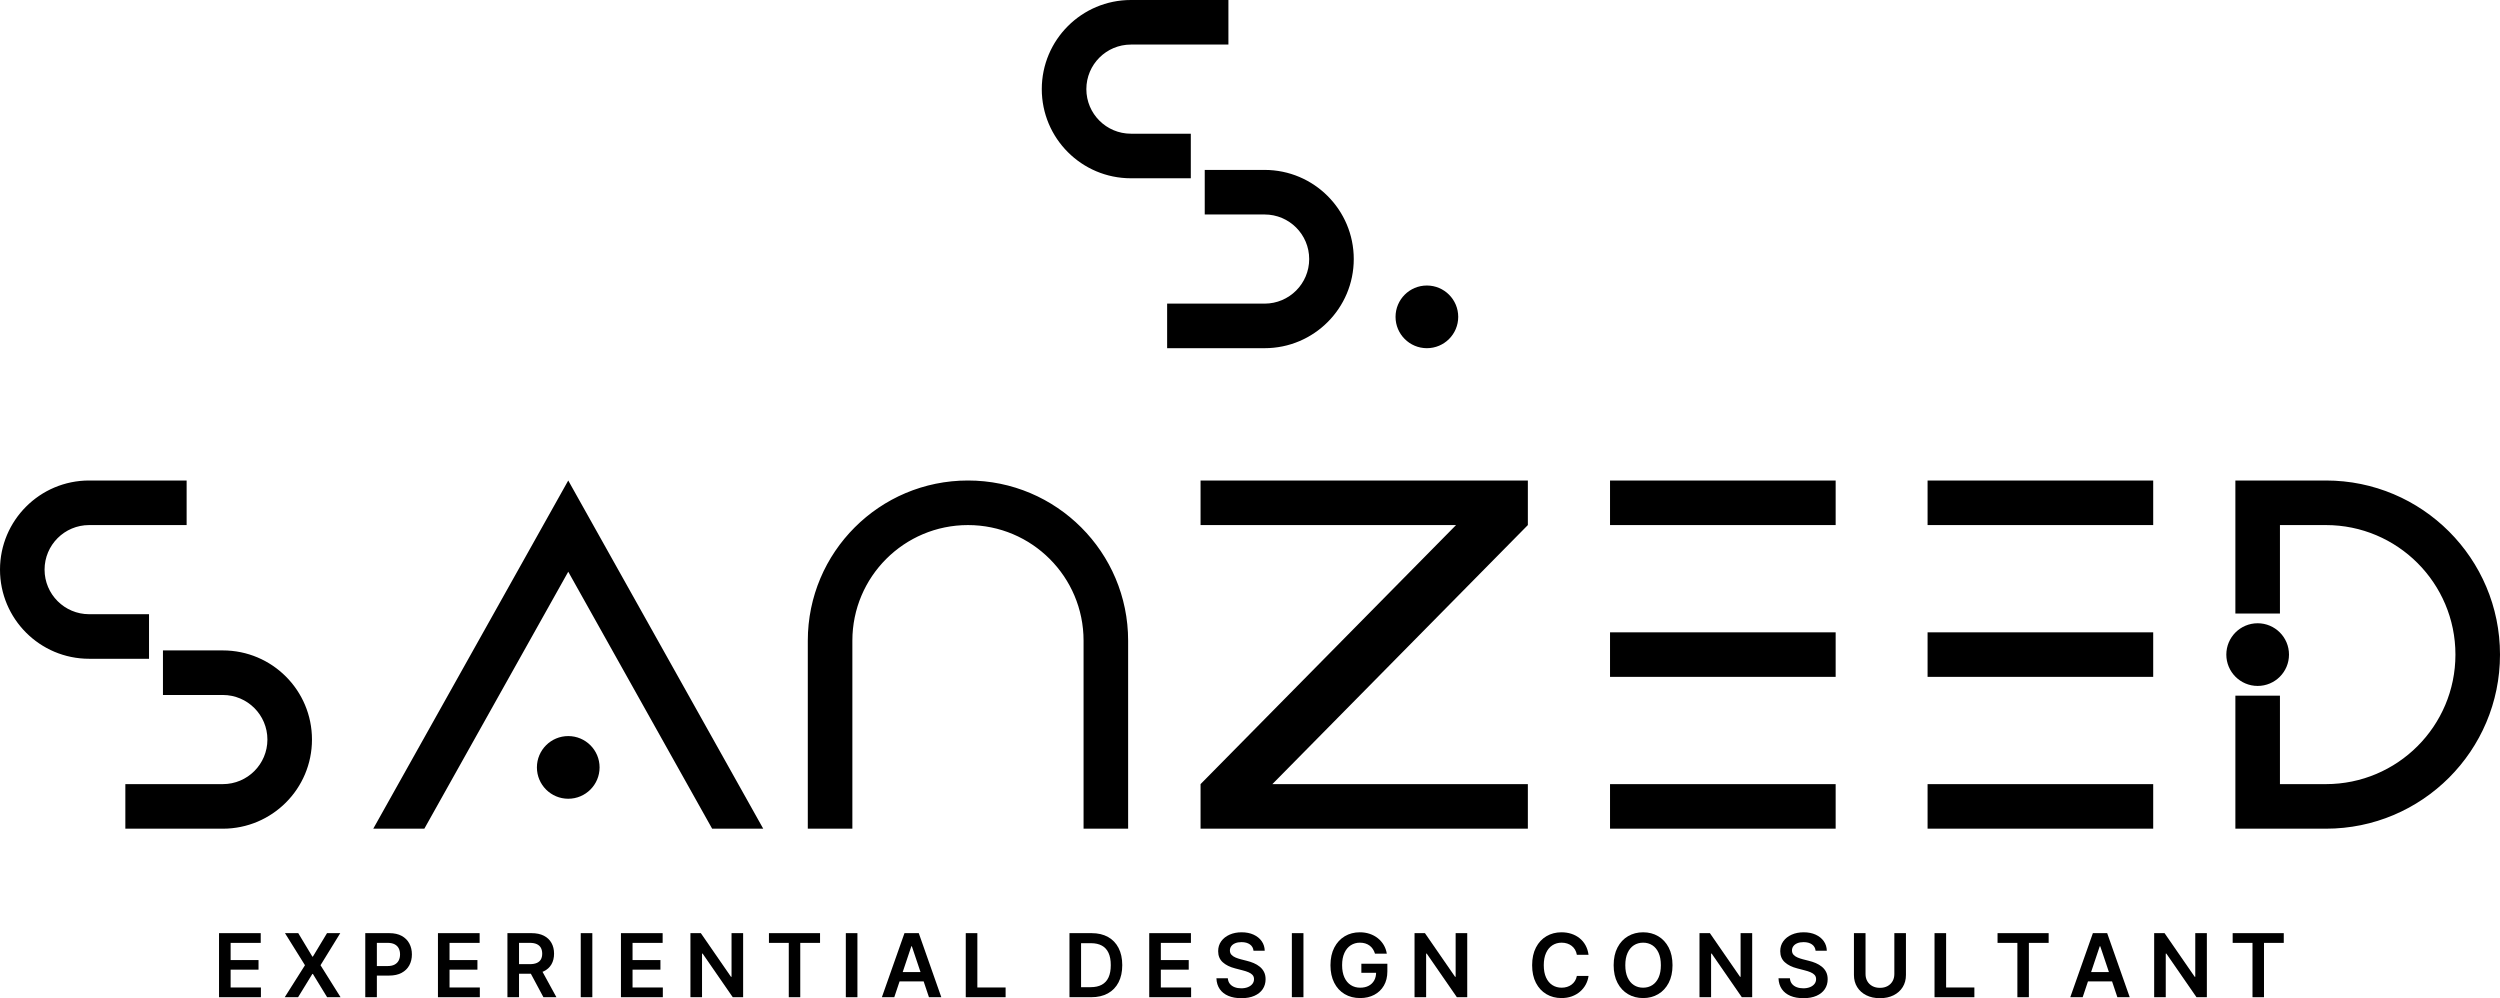
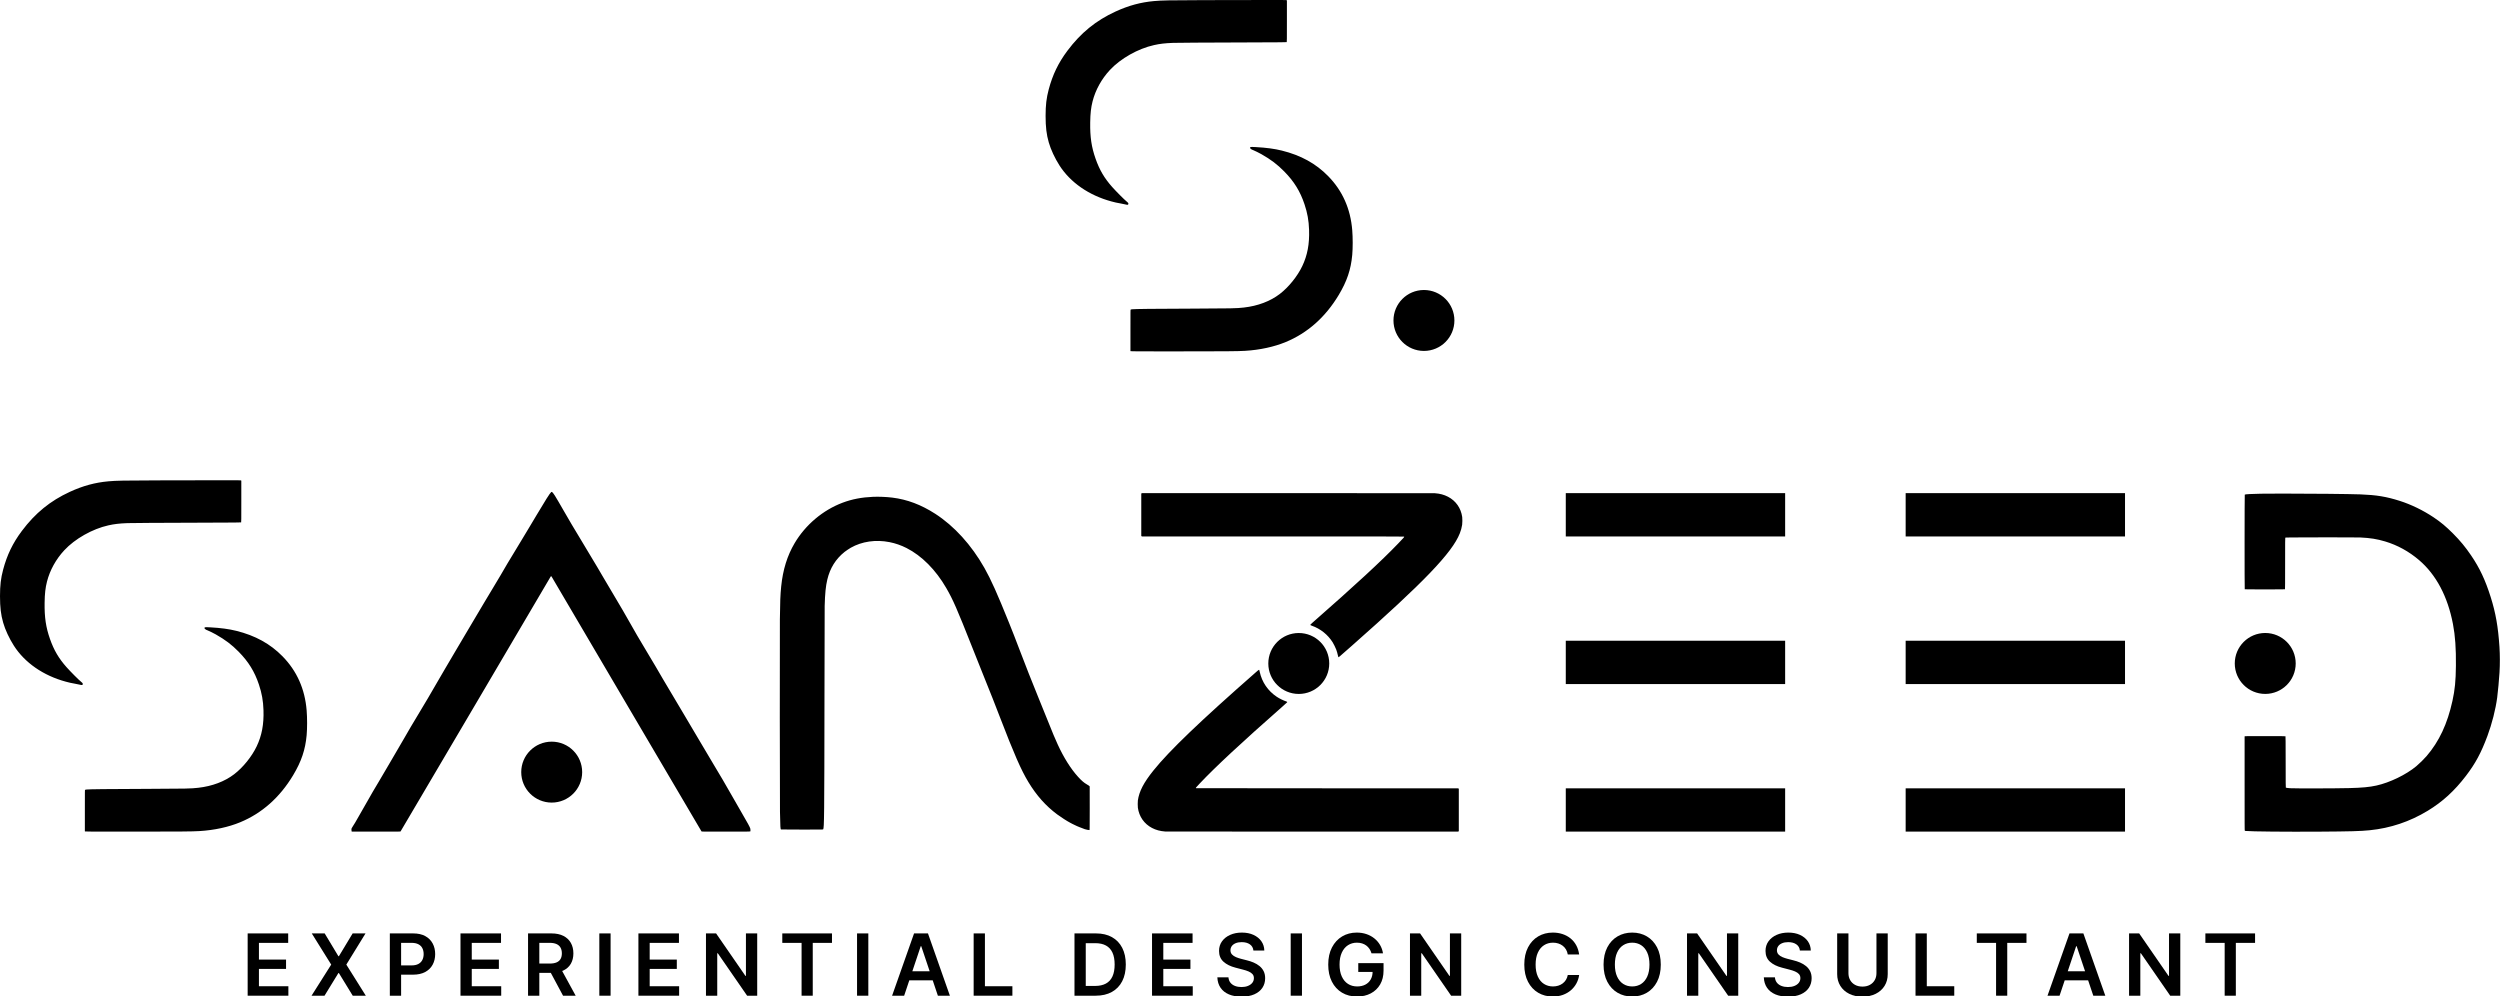
- <svg xmlns="http://www.w3.org/2000/svg" viewBox="0 0 3590 1432" width="3590" height="1432" role="img" aria-label="Sanzeed — vertical-stacked (black)" version="1.1">
+ <svg xmlns="http://www.w3.org/2000/svg" viewBox="0 0 3692.52 1470.66" width="3692.52" height="1470.66" role="img" aria-label="Sanzeed — vertical-stacked (black)" version="1.1">
  <g transform="translate(0 0)">
    <g id="symbol">
      <g id="symbol-ink" fill="#000000">
-         <path id="symbol-S-0" d="M 1624 0 A 128 128 0 0 0 1624 256 L 1710 256 L 1710 192 L 1624 192 A 64 64 0 0 1 1624 64 L 1764 64 L 1764 0 L 1624 0 z M 1730 244 L 1730 308 L 1816 308 A 64 64 0 0 1 1816 436 L 1676 436 L 1676 500 L 1816 500 A 128 128 0 0 0 1816 244 L 1730 244 z " />
+         <path id="symbol-S" d="M1777.6 0.18C1726.52 0.33 1716.4 0.52 1704.52 1.58C1684.69 3.37 1666.97 8.18 1647.59 17.08C1618.65 30.38 1596.37 48.53 1576.6 74.92C1563.24 92.75 1554.74 110.33 1548.95 132.13C1545.59 144.78 1544.35 155.23 1544.35 171.25C1544.35 187.58 1545.69 198.75 1549.04 210.35C1552.07 220.93 1557.99 233.63 1564.89 244.42C1580.99 269.55 1608.3 288.48 1641.45 297.48C1647.05 299 1649.22 299.48 1654.19 300.33C1656.44 300.72 1659.42 301.32 1660.82 301.68C1662.22 302.05 1663.89 302.4 1664.52 302.45C1665.64 302.55 1665.67 302.53 1666.2 302.02C1666.67 301.55 1666.72 301.4 1666.64 300.8C1666.5 299.77 1665.77 298.88 1663.85 297.42C1661.04 295.28 1648.42 282.63 1642.7 276.18C1631.14 263.18 1624 251.05 1618.14 234.32C1612.12 217.18 1609.94 202.43 1610.24 181C1610.44 167.38 1611.4 158.88 1613.77 149.58C1618.04 132.87 1626.95 116.72 1639.3 103.42C1655.04 86.45 1680.82 71.88 1704.44 66.62C1713.22 64.65 1720.54 63.8 1732.6 63.33C1738.6 63.1 1777.92 62.87 1843.27 62.67C1893.44 62.5 1900.3 62.45 1900.52 62.23C1900.74 62.02 1900.77 58.35 1900.77 31.32L1900.77 0.63L1900.37 0.32C1899.99 0 1899.14 0 1859.12 0.03C1836.65 0.05 1799.97 0.12 1777.6 0.18ZM1847.27 217.18C1846.14 217.52 1846.04 218.5 1847.02 219.57C1847.75 220.37 1849.3 221.2 1851.35 221.92C1852.97 222.48 1860.1 226 1863.1 227.72C1877.27 235.78 1886.55 242.82 1896.85 253.27C1911.37 268.02 1920.35 282.57 1926.77 301.73C1931.07 314.53 1933.07 325.75 1933.52 339.6C1934.2 360.43 1931.09 377.02 1923.47 393.03C1916.32 408.08 1903.32 424.18 1890.27 434.18C1876.17 444.97 1857.82 451.9 1837.19 454.23C1826.2 455.48 1819.72 455.62 1762.02 455.83C1702.12 456.03 1677 456.32 1671.8 456.82C1670.79 456.92 1670.24 457.05 1670.02 457.25C1669.69 457.55 1669.69 457.93 1669.69 488.02L1669.69 518.48L1670.05 518.73C1670.39 518.97 1676.8 519 1734.85 519C1811.2 518.98 1827.55 518.87 1839.19 518.17C1860.77 516.87 1881.85 512.3 1899.05 505.18C1931.25 491.88 1957.64 468.47 1977.24 435.8C1989.47 415.42 1995.34 398.03 1997.27 376.5C1998.17 366.28 1998.17 351.3 1997.27 340C1994.7 308.28 1982.84 281.67 1961.6 260.02C1943.49 241.55 1921.35 229.37 1893.34 222.42C1882.54 219.73 1870.6 218.13 1854.85 217.25C1849.95 216.97 1848.02 216.95 1847.27 217.18Z" />
      </g>
      <g id="symbol-dots" fill="#000000">
-         <circle cx="2049" cy="455" r="45" />
+         <circle cx="2103.17" cy="473.33" r="45" />
      </g>
    </g>
    <g id="wordmark">
      <g id="wordmark-ink" fill="#000000">
-         <path id="wordmark-S-0" d="M 128 690 A 128 128 0 0 0 128 946 L 214 946 L 214 882 L 128 882 A 64 64 0 0 1 128 754 L 268 754 L 268 690 L 128 690 z M 816 690 L 536 1190 L 609.35 1190 L 816 820.99 L 1022.65 1190 L 1096 1190 L 816 690 z M 1390 690 A 230 230 0 0 0 1160 920 L 1160 1190 L 1224 1190 L 1224 920 A 166 166 0 0 1 1556 920 L 1556 1190 L 1620 1190 L 1620 920 A 230 230 0 0 0 1390 690 z M 1724 690 L 1724 754 L 2090.881 754 L 1724 1126 L 1724 1190 L 2194 1190 L 2194 1126 L 1827.119 1126 L 2194 754 L 2194 690 L 1724 690 z M 2312 690 L 2312 754 L 2636 754 L 2636 690 L 2312 690 z M 2768 690 L 2768 754 L 3092 754 L 3092 690 L 2768 690 z M 3210 690 L 3210 754 L 3210 881 L 3274 881 L 3274 754 L 3340 754 A 186 186 0 0 1 3340 1126 L 3274 1126 L 3274 999 L 3210 999 L 3210 1126 L 3210 1190 L 3274 1190 L 3340 1190 A 250 250 0 0 0 3340 690 L 3210 690 z M 2312 908 L 2312 972 L 2636 972 L 2636 908 L 2312 908 z M 2768 908 L 2768 972 L 3092 972 L 3092 908 L 2768 908 z M 234 934 L 234 998 L 320 998 A 64 64 0 0 1 320 1126 L 180 1126 L 180 1190 L 320 1190 A 128 128 0 0 0 320 934 L 234 934 z M 2312 1126 L 2312 1190 L 2636 1190 L 2636 1126 L 2312 1126 z M 2768 1126 L 2768 1190 L 3092 1190 L 3092 1126 L 2768 1126 z " />
+         <path id="wordmark-S" d="M 314.77 709.359 C 292.3 709.379 255.62 709.45 233.25 709.51 C 182.17 709.66 172.05 709.85 160.17 710.91 C 140.34 712.7 122.62 717.51 103.24 726.41 C 74.3 739.71 52.02 757.86 32.25 784.25 C 18.89 802.08 10.39 819.661 4.6 841.461 C 1.24 854.111 0 864.56 0 880.58 C 0 896.91 1.339 908.08 4.689 919.68 C 7.719 930.26 13.639 942.96 20.539 953.75 C 36.639 978.88 63.95 997.811 97.1 1006.811 C 102.7 1008.331 104.87 1008.81 109.84 1009.66 C 112.09 1010.05 115.071 1010.65 116.471 1011.01 C 117.871 1011.38 119.54 1011.729 120.17 1011.779 C 121.29 1011.879 121.32 1011.86 121.85 1011.35 C 122.32 1010.88 122.369 1010.731 122.289 1010.131 C 122.149 1009.101 121.42 1008.21 119.5 1006.75 C 116.69 1004.61 104.07 991.96 98.35 985.51 C 86.79 972.51 79.649 960.38 73.789 943.65 C 67.769 926.51 65.591 911.76 65.891 890.33 C 66.091 876.71 67.05 868.21 69.42 858.91 C 73.69 842.2 82.599 826.05 94.949 812.75 C 110.689 795.78 136.47 781.209 160.09 775.949 C 168.87 773.979 176.19 773.13 188.25 772.66 C 194.25 772.43 233.57 772.2 298.92 772 C 349.09 771.83 355.95 771.781 356.17 771.561 C 356.39 771.351 356.42 767.68 356.42 740.65 L 356.42 709.961 L 356.02 709.65 C 355.64 709.33 354.789 709.329 314.77 709.359 z M 814.58 726.525 C 814.453 726.535 814.345 726.63 814.09 726.83 C 812.29 728.25 804.95 739.81 792.27 761.25 C 789.02 766.75 784.601 774.13 782.471 777.66 C 780.341 781.2 775.001 790.05 770.641 797.33 C 766.271 804.61 760.549 814.06 757.949 818.33 C 750.789 830 748.641 833.63 739.551 849.33 C 735.451 856.43 732.7 861.01 727.25 869.91 C 722.02 878.43 719.47 882.68 715.09 890.16 C 706.65 904.58 694.8 924.56 687.85 936.1 C 681.3 946.98 678.399 951.86 672.189 962.58 C 667.319 970.95 665.17 974.609 657.25 987.949 C 654.89 991.909 649.319 1001.479 644.869 1009.199 C 633.239 1029.349 630.89 1033.351 619.92 1051.561 C 606.49 1073.9 605.191 1076.11 597.721 1089.16 C 591.401 1100.2 588.47 1105.25 582.27 1115.66 C 580.67 1118.36 577.541 1123.73 575.301 1127.58 C 567.691 1140.75 566.401 1142.93 559.391 1154.66 C 551.691 1167.53 549.299 1171.61 543.439 1182 C 537.389 1192.68 535.621 1195.76 530.391 1204.83 C 527.721 1209.46 525.091 1214.03 524.551 1215 C 524.001 1215.96 522.75 1217.98 521.75 1219.48 C 519.22 1223.261 519.05 1223.679 519.09 1225.699 C 519.1 1226.649 519.2 1227.509 519.34 1227.779 L 519.551 1228.25 L 555.4 1228.301 C 589.37 1228.331 591.289 1228.311 591.619 1228.051 C 591.799 1227.881 641.75 1143.15 702.6 1039.75 C 763.45 936.35 813.35 851.579 813.49 851.359 C 813.82 850.829 814.239 850.909 814.699 851.609 C 814.939 851.959 864.771 936.73 925.471 1040 C 986.151 1143.26 1035.97 1227.879 1036.15 1228.029 C 1036.49 1228.309 1038.451 1228.33 1072.221 1228.33 C 1104.471 1228.33 1107.969 1228.301 1108.199 1228.061 C 1108.549 1227.71 1108.571 1225.26 1108.221 1223.91 C 1107.641 1221.65 1104.8 1216.45 1093.84 1197.58 C 1091.24 1193.08 1085.191 1182.55 1080.391 1174.16 C 1068.651 1153.6 1066.421 1149.8 1053.051 1127.5 C 1039.691 1105.2 1038.22 1102.73 1031.84 1091.75 C 1023.67 1077.7 1022.721 1076.08 1010.141 1055.08 C 992.001 1024.81 985.82 1014.43 979.34 1003.25 C 968.72 984.93 968.591 984.7 955.051 962.08 C 941.451 939.35 939.191 935.46 932.051 922.75 C 924.471 909.25 915.52 893.86 906.25 878.41 C 899.39 866.95 897.799 864.28 890.689 852.1 C 886.869 845.58 883.071 839.08 882.221 837.66 C 868.991 815.41 864.119 807.28 856.189 794.25 C 846.769 778.73 841.87 770.45 832.85 754.75 C 819.24 731.03 816.999 727.5 815.189 726.73 C 814.854 726.59 814.708 726.515 814.58 726.525 z M 1686.49 728.33 L 1686.09 728.75 L 1685.67 729.15 L 1685.67 760.33 L 1685.67 791.51 L 1686.09 791.91 L 1686.49 792.33 L 1879.971 792.33 C 2041.72 792.33 2073.49 792.361 2073.75 792.551 C 2074.44 793.061 2074.32 793.21 2065.07 802.83 C 2040.2 828.75 2002.489 863.581 1937.949 920.23 C 1936.599 921.41 1935.45 922.531 1935.4 922.711 C 1935.24 923.231 1935.77 923.581 1937.59 924.211 C 1950.3 928.631 1961.221 937.349 1968.391 948.779 C 1969.851 951.129 1972.601 956.7 1973.551 959.26 C 1974.541 961.88 1975.52 965.35 1976.09 968.08 C 1976.32 969.26 1976.64 970.36 1976.75 970.48 C 1977.27 971 1975.9 972.13 1996.84 953.66 C 2102.84 860.13 2144.839 816.411 2156.119 787.811 C 2157.839 783.511 2158.919 779.51 2159.619 775 C 2159.989 772.6 2160.039 766.05 2159.699 763.66 C 2157.869 750.48 2150.3 739.71 2138.67 733.68 C 2132.85 730.68 2126.8 729.05 2119.34 728.5 C 2117.85 728.38 2044.069 728.33 1901.789 728.33 L 1686.49 728.33 z M 2312.67 728.33 L 2312.67 792.33 L 2636.67 792.33 L 2636.67 728.33 L 2312.67 728.33 z M 2814.67 728.33 L 2814.67 792.33 L 3138.67 792.33 L 3138.67 728.33 L 2814.67 728.33 z M 3371.936 729.035 C 3358.5 729.031 3346.966 729.086 3339.471 729.211 C 3325.401 729.451 3316.249 729.951 3315.539 730.551 C 3315.219 730.811 3315.17 870 3315.5 870.33 C 3315.65 870.48 3322.491 870.529 3345.221 870.529 C 3367.951 870.529 3374.789 870.48 3374.939 870.33 C 3375.09 870.18 3375.141 861.509 3375.141 832.359 C 3375.141 800.009 3375.169 794.55 3375.369 794.26 C 3375.599 793.96 3375.97 793.95 3384.17 793.83 C 3400.49 793.58 3480.901 793.6 3485.891 793.83 C 3500.951 794.55 3510.84 796.131 3522.82 799.711 C 3541.02 805.151 3557.971 814.46 3572.971 827.26 C 3598.201 848.8 3615.239 880.929 3623.039 921.699 C 3626.349 939.049 3627.67 957.679 3627.4 983.359 C 3627.17 1005.879 3625.899 1018.709 3622.289 1035.199 C 3614.839 1069.129 3602.65 1095.13 3584.09 1116.75 C 3580.24 1121.23 3573.541 1127.809 3568.891 1131.699 C 3553.921 1144.179 3529.751 1155.9 3509.971 1160.26 C 3499.601 1162.55 3488.951 1163.549 3469.551 1164.029 C 3448.751 1164.549 3390.441 1164.661 3382.721 1164.211 C 3379.441 1164.011 3376.549 1163.63 3376.199 1163.35 C 3375.999 1163.18 3375.97 1157.78 3375.939 1125.43 C 3375.89 1094.75 3375.85 1087.68 3375.67 1087.5 C 3375.49 1087.31 3369.849 1087.281 3345.769 1087.23 C 3319.34 1087.2 3316.039 1087.229 3315.689 1087.449 L 3315.301 1087.699 L 3315.301 1157.199 C 3315.301 1220.129 3315.32 1226.7 3315.57 1226.93 C 3315.7 1227.08 3315.919 1227.201 3316.019 1227.211 C 3316.14 1227.211 3316.821 1227.279 3317.551 1227.359 C 3324.501 1228.159 3377.451 1228.661 3423.301 1228.381 C 3472.171 1228.061 3486.221 1227.679 3500.051 1226.279 C 3530.641 1223.199 3559.301 1213.581 3585.721 1197.551 C 3607.691 1184.231 3625.19 1168.23 3642.24 1145.93 C 3656.24 1127.61 3664.669 1111.949 3673.939 1087.029 C 3680.689 1068.879 3686.049 1047.759 3688.369 1030.279 C 3689.469 1022.079 3691.201 1003.249 3691.801 993.199 C 3692.521 980.929 3692.501 967.199 3691.721 955.449 C 3689.751 925.779 3686.14 905.28 3678.82 882.01 C 3670.85 856.73 3662.64 839.229 3649.84 820.359 C 3641.44 807.999 3633.691 798.58 3623.221 788.1 C 3612.741 777.58 3605.201 771.299 3594.471 764.109 C 3579.051 753.779 3561.29 745.16 3544.34 739.76 C 3524.65 733.51 3510.071 731.099 3486.391 730.199 C 3469.651 729.569 3412.241 729.046 3371.936 729.035 z M 1289.49 733.801 C 1272.72 734.511 1258.25 737.31 1244.5 742.5 C 1215.42 753.46 1189.769 775.081 1173.699 802.211 C 1162.769 820.681 1156.34 841.38 1153.82 866.18 C 1152.57 878.63 1152.171 888.661 1151.891 914.801 C 1151.641 938.101 1151.769 1185.361 1152.039 1199.131 C 1152.489 1222.001 1152.64 1224.631 1153.59 1225.131 C 1153.77 1225.231 1165.289 1225.301 1184.699 1225.301 C 1214.489 1225.301 1215.521 1225.281 1215.801 1224.98 C 1217.351 1223.261 1217.54 1205.761 1217.75 1030.131 C 1217.84 958.081 1217.971 898.031 1218.051 894.881 C 1218.571 876.211 1219.6 865.951 1221.92 856.131 C 1225.95 839.131 1234.32 825.679 1247.42 815.199 C 1249.19 813.779 1254.441 810.261 1256.551 809.051 C 1273.101 799.661 1293.42 796.71 1313.82 800.73 C 1322.42 802.41 1330.9 805.361 1338.99 809.461 C 1361.47 820.881 1382.07 841.611 1397.6 868.461 C 1407.62 885.761 1413.42 899.031 1436.27 956.801 C 1439.649 965.361 1445.389 979.761 1449.02 988.801 C 1467.449 1034.751 1467.57 1035.011 1476.49 1058.211 C 1497.94 1114.001 1508.069 1137.131 1518.949 1155.131 C 1530.919 1174.931 1544.669 1190.36 1561.439 1202.85 C 1566.749 1206.83 1576.64 1213.161 1580.57 1215.131 C 1581.35 1215.511 1582.77 1216.281 1583.74 1216.811 C 1584.7 1217.351 1586.24 1218.101 1587.15 1218.461 C 1588.07 1218.851 1589.65 1219.601 1590.65 1220.131 C 1591.7 1220.681 1593.319 1221.351 1594.449 1221.711 C 1595.539 1222.051 1597.299 1222.709 1598.369 1223.199 C 1599.439 1223.699 1601.19 1224.359 1602.24 1224.699 C 1604.67 1225.479 1608.841 1226.26 1609.221 1226.01 C 1609.471 1225.86 1609.489 1223.179 1609.539 1193.859 C 1609.549 1176.279 1609.54 1161.71 1609.49 1161.51 C 1609.39 1161.08 1607.89 1160.031 1605.15 1158.461 C 1600.94 1156.061 1597.39 1152.981 1592.15 1147.211 C 1581.49 1135.451 1571.15 1118.98 1562.25 1099.58 C 1558.04 1090.43 1556.099 1085.761 1543.939 1055.551 C 1540.899 1048.031 1536.5 1037.151 1534.15 1031.381 C 1523.24 1004.551 1515.47 984.861 1506.15 960.381 C 1499.09 941.801 1495.939 933.751 1490.449 920.131 C 1473.039 876.851 1463.55 855.701 1454.02 838.881 C 1434.8 804.911 1409.37 776.93 1381.32 758.85 C 1360.55 745.46 1339.9 737.68 1317.99 734.98 C 1309.32 733.91 1297.82 733.431 1289.49 733.801 z M 305.154 926.354 C 303.966 926.342 303.295 926.395 302.92 926.51 C 301.79 926.85 301.69 927.83 302.67 928.9 C 303.4 929.7 304.95 930.53 307 931.25 C 308.62 931.81 315.75 935.331 318.75 937.051 C 332.92 945.111 342.2 952.15 352.5 962.6 C 367.02 977.35 376 991.901 382.42 1011.061 C 386.72 1023.861 388.72 1035.08 389.17 1048.93 C 389.85 1069.76 386.739 1086.349 379.119 1102.359 C 371.969 1117.409 358.97 1133.51 345.92 1143.51 C 331.82 1154.3 313.47 1161.23 292.84 1163.561 C 281.85 1164.811 275.37 1164.95 217.67 1165.16 C 157.77 1165.36 132.649 1165.65 127.449 1166.15 C 126.439 1166.25 125.89 1166.38 125.67 1166.58 C 125.34 1166.88 125.34 1167.26 125.34 1197.35 L 125.34 1227.811 L 125.699 1228.061 C 126.039 1228.301 132.45 1228.33 190.5 1228.33 C 266.85 1228.31 283.2 1228.2 294.84 1227.5 C 316.42 1226.2 337.499 1221.63 354.699 1214.51 C 386.899 1201.21 413.291 1177.801 432.891 1145.131 C 445.121 1124.751 450.99 1107.36 452.92 1085.83 C 453.82 1075.61 453.82 1060.63 452.92 1049.33 C 450.35 1017.61 438.49 991 417.25 969.35 C 399.14 950.88 377 938.7 348.99 931.75 C 338.19 929.06 326.25 927.46 310.5 926.58 C 308.05 926.44 306.343 926.365 305.154 926.354 z M 2312.67 946.33 L 2312.67 1010.33 L 2636.67 1010.33 L 2636.67 946.33 L 2312.67 946.33 z M 2814.67 946.33 L 2814.67 1010.33 L 3138.67 1010.33 L 3138.67 946.33 L 2814.67 946.33 z M 1859.578 989.318 C 1859.095 989.358 1858.073 990.169 1855.471 992.449 C 1772.921 1064.849 1727.09 1108.78 1703.65 1138 C 1689.24 1155.96 1682.541 1168.83 1680.641 1182.25 C 1680.351 1184.25 1680.351 1190.95 1680.641 1193 C 1682.451 1206.1 1690.001 1216.9 1701.551 1222.91 C 1707.301 1225.91 1713.55 1227.6 1720.92 1228.15 C 1722.52 1228.28 1790.301 1228.33 1938.551 1228.33 L 2153.85 1228.33 L 2154.25 1227.91 L 2154.67 1227.51 L 2154.67 1196.33 L 2154.67 1165.15 L 2154.25 1164.75 L 2153.85 1164.33 L 1960.42 1164.33 C 1827.4 1164.33 1766.89 1164.28 1766.65 1164.16 C 1765.87 1163.73 1765.85 1163.75 1771.99 1157.25 C 1795 1132.85 1833.49 1097.051 1893.6 1044.131 C 1897.74 1040.501 1901.17 1037.38 1901.24 1037.23 C 1901.4 1036.811 1900.919 1036.38 1899.939 1036.061 C 1895.639 1034.68 1889.749 1031.8 1885.789 1029.15 C 1872.689 1020.41 1863.89 1007.511 1860.59 992.211 C 1860.29 990.831 1859.99 989.61 1859.92 989.51 C 1859.84 989.377 1859.739 989.305 1859.578 989.318 z M 2312.67 1164.33 L 2312.67 1228.33 L 2636.67 1228.33 L 2636.67 1164.33 L 2312.67 1164.33 z M 2814.67 1164.33 L 2814.67 1228.33 L 3138.67 1228.33 L 3138.67 1164.33 L 2814.67 1164.33 z " />
      </g>
      <g id="wordmark-dots" fill="#000000">
-         <circle cx="816" cy="1102" r="45" />
-         <circle cx="3242" cy="940" r="45" />
+         <circle cx="814.87" cy="1140.43" r="45" />
+         <circle cx="3345.77" cy="979.93" r="45" />
+         <circle cx="1918.3" cy="979.97" r="45" />
      </g>
    </g>
    <g id="descriptor">
      <g id="descriptor-text" fill="#000000">
-         <path d="M314.53 1432V1340H374.4V1353.98H331.18V1378.65H371.24V1392.43H331.18V1418.02H374.67V1432Z" id="path48" />
-         <path d="M428.3 1340L448.55 1373.69H449.29L469.59 1340H488.61L460.26 1386.06L489.05 1432H469.74L449.29 1398.56H448.55L428.05 1432H408.88L437.93 1386.06L409.23 1340Z" id="path50" />
-         <path d="M524.53 1432V1340H559.06Q569.65 1340 576.85 1343.95Q584.06 1347.9 587.77 1354.81Q591.49 1361.71 591.49 1370.53Q591.49 1379.33 587.76 1386.21Q584.02 1393.09 576.73 1397.01Q569.44 1400.93 558.79 1400.93H535.97V1387.25H556.54Q562.77 1387.25 566.73 1385.1Q570.7 1382.95 572.58 1379.16Q574.47 1375.38 574.47 1370.53Q574.47 1365.59 572.58 1361.85Q570.7 1358.12 566.71 1356.02Q562.73 1353.93 556.47 1353.93H541.18V1432Z" id="path52" />
-         <path d="M628.89 1432V1340H688.75V1353.98H645.53V1378.65H685.59V1392.43H645.53V1418.02H689.03V1432Z" id="path54" />
-         <path d="M728.67 1432V1340H763.2Q773.78 1340 780.99 1343.7Q788.19 1347.4 791.91 1354.03Q795.63 1360.67 795.63 1369.46Q795.63 1378.27 791.89 1384.77Q788.15 1391.26 780.86 1394.77Q773.57 1398.29 762.92 1398.29H738.4V1384.53H760.68Q766.9 1384.53 770.87 1382.79Q774.83 1381.05 776.72 1377.7Q778.61 1374.34 778.61 1369.46Q778.61 1364.55 776.7 1361.08Q774.79 1357.61 770.83 1355.77Q766.86 1353.93 760.6 1353.93H745.32V1432ZM780.36 1432L758.03 1390.29H776.21L799.01 1432Z" id="path56" />
-         <path d="M850.59 1340V1432H833.95V1340Z" id="path58" />
-         <path d="M891.68 1432V1340H951.55V1353.98H908.33V1378.65H948.39V1392.43H908.33V1418.02H951.82V1432Z" id="path60" />
-         <path d="M1067.14 1340V1432H1052.24L1008.95 1369.34H1008.11V1432H991.46V1340H1006.41L1049.68 1402.68H1050.49V1340Z" id="path62" />
-         <path d="M1104.2 1353.98V1340H1177.58V1353.98H1149.17V1432H1132.68V1353.98Z" id="path64" />
-         <path d="M1231.26 1340V1432H1214.61V1340Z" id="path66" />
-         <path d="M1284.18 1432H1266.37L1298.82 1340H1319.35L1351.73 1432H1333.99L1309.42 1358.87H1308.68ZM1284.8 1395.92H1333.28V1409.3H1284.8Z" id="path68" />
-         <path d="M1386.83 1432V1340H1403.47V1418.02H1444.05V1432Z" id="path70" />
-         <path d="M1566.98 1432H1543.64V1417.58H1566.14Q1575.73 1417.58 1582.17 1414.08Q1588.61 1410.59 1591.85 1403.54Q1595.08 1396.48 1595.08 1385.91Q1595.08 1375.39 1591.87 1368.4Q1588.66 1361.4 1582.31 1357.91Q1575.96 1354.42 1566.58 1354.42H1543.19V1340H1567.57Q1581.29 1340 1591.14 1345.51Q1600.99 1351.02 1606.27 1361.31Q1611.56 1371.6 1611.56 1385.91Q1611.56 1400.28 1606.25 1410.61Q1600.94 1420.94 1590.97 1426.47Q1580.99 1432 1566.98 1432ZM1552.41 1340V1432H1535.76V1340Z" id="path72" />
-         <path d="M1650.3 1432V1340H1710.17V1353.98H1666.95V1378.65H1707.01V1392.43H1666.95V1418.02H1710.44V1432Z" id="path74" />
-         <path d="M1782.54 1433.41Q1771.82 1433.41 1763.91 1430.08Q1756.01 1426.75 1751.57 1420.36Q1747.13 1413.97 1746.77 1404.83H1763.15Q1763.54 1409.62 1766.13 1412.82Q1768.72 1416.02 1772.94 1417.61Q1777.16 1419.21 1782.39 1419.21Q1787.81 1419.21 1791.95 1417.55Q1796.09 1415.9 1798.43 1412.93Q1800.76 1409.97 1800.76 1406.02Q1800.76 1402.44 1798.67 1400.1Q1796.59 1397.77 1792.88 1396.18Q1789.17 1394.58 1784.19 1393.35L1773.74 1390.63Q1762.39 1387.74 1755.83 1381.77Q1749.27 1375.8 1749.27 1365.88Q1749.27 1357.75 1753.67 1351.65Q1758.07 1345.56 1765.7 1342.16Q1773.32 1338.77 1782.95 1338.77Q1792.76 1338.77 1800.16 1342.17Q1807.55 1345.57 1811.77 1351.55Q1815.98 1357.54 1816.15 1365.29H1800.05Q1799.44 1359.41 1794.82 1356.15Q1790.19 1352.89 1782.73 1352.89Q1777.57 1352.89 1773.84 1354.44Q1770.11 1355.98 1768.12 1358.7Q1766.14 1361.41 1766.14 1364.9Q1766.14 1368.69 1768.46 1371.14Q1770.78 1373.59 1774.38 1375.07Q1777.98 1376.55 1781.74 1377.52L1790.31 1379.71Q1795.5 1380.95 1800.34 1383.01Q1805.17 1385.07 1809.03 1388.2Q1812.89 1391.32 1815.14 1395.75Q1817.38 1400.18 1817.38 1406.17Q1817.38 1414.24 1813.26 1420.39Q1809.13 1426.53 1801.35 1429.97Q1793.58 1433.41 1782.54 1433.41Z" id="path76" />
-         <path d="M1871.76 1340V1432H1855.11V1340Z" id="path78" />
-         <path d="M1953.18 1433.23Q1940.48 1433.23 1930.88 1427.5Q1921.28 1421.78 1915.92 1411.2Q1910.55 1400.62 1910.55 1386.11Q1910.55 1371.29 1916.08 1360.68Q1921.6 1350.08 1931.12 1344.42Q1940.64 1338.77 1952.68 1338.77Q1960.32 1338.77 1966.9 1340.99Q1973.48 1343.21 1978.62 1347.32Q1983.75 1351.44 1987.06 1357.04Q1990.36 1362.65 1991.44 1369.42H1974.47Q1973.36 1365.74 1971.42 1362.83Q1969.49 1359.92 1966.74 1357.88Q1963.98 1355.83 1960.53 1354.76Q1957.07 1353.68 1952.88 1353.68Q1945.5 1353.68 1939.7 1357.42Q1933.9 1361.15 1930.59 1368.37Q1927.27 1375.59 1927.27 1385.96Q1927.27 1396.35 1930.57 1403.57Q1933.86 1410.8 1939.72 1414.56Q1945.57 1418.32 1953.28 1418.32Q1960.29 1418.32 1965.4 1415.61Q1970.52 1412.91 1973.31 1407.96Q1976.1 1403.02 1976.1 1396.29L1979.9 1396.93H1954.91V1383.89H1992.25V1394.9Q1992.25 1406.76 1987.24 1415.35Q1982.22 1423.94 1973.39 1428.59Q1964.55 1433.23 1953.18 1433.23Z" id="path80" />
-         <path d="M2106.95 1340V1432H2092.06L2048.76 1369.34H2047.92V1432H2031.28V1340H2046.22L2089.49 1402.68H2090.3V1340Z" id="path82" />
-         <path d="M2242.25 1433.23Q2230.17 1433.23 2220.64 1427.62Q2211.11 1422 2205.62 1411.43Q2200.14 1400.87 2200.14 1386.06Q2200.14 1371.17 2205.66 1360.57Q2211.18 1349.98 2220.73 1344.37Q2230.27 1338.77 2242.25 1338.77Q2249.88 1338.77 2256.51 1340.94Q2263.13 1343.11 2268.31 1347.27Q2273.48 1351.42 2276.8 1357.43Q2280.11 1363.44 2281.15 1371.09H2264.36Q2263.66 1366.95 2261.74 1363.72Q2259.82 1360.5 2256.93 1358.26Q2254.03 1356.02 2250.39 1354.85Q2246.75 1353.68 2242.55 1353.68Q2235.05 1353.68 2229.24 1357.44Q2223.42 1361.2 2220.14 1368.43Q2216.86 1375.66 2216.86 1386.06Q2216.86 1396.57 2220.17 1403.77Q2223.47 1410.97 2229.26 1414.64Q2235.05 1418.32 2242.5 1418.32Q2246.62 1418.32 2250.23 1417.21Q2253.83 1416.11 2256.74 1413.94Q2259.65 1411.77 2261.62 1408.65Q2263.59 1405.52 2264.36 1401.45H2281.15Q2280.24 1408.06 2277.13 1413.82Q2274.03 1419.59 2268.97 1423.94Q2263.92 1428.3 2257.19 1430.77Q2250.45 1433.23 2242.25 1433.23Z" id="path84" />
-         <path d="M2359.51 1433.23Q2347.45 1433.23 2337.87 1427.62Q2328.29 1422 2322.75 1411.43Q2317.21 1400.87 2317.21 1386.06Q2317.21 1371.17 2322.75 1360.57Q2328.29 1349.98 2337.87 1344.37Q2347.45 1338.77 2359.51 1338.77Q2371.6 1338.77 2381.13 1344.37Q2390.66 1349.98 2396.2 1360.57Q2401.73 1371.17 2401.73 1386.06Q2401.73 1400.89 2396.2 1411.46Q2390.66 1422.02 2381.13 1427.63Q2371.6 1433.23 2359.51 1433.23ZM2359.51 1418.32Q2367 1418.32 2372.75 1414.61Q2378.5 1410.9 2381.75 1403.7Q2385.01 1396.5 2385.01 1386.06Q2385.01 1375.57 2381.75 1368.33Q2378.5 1361.1 2372.75 1357.39Q2367 1353.68 2359.51 1353.68Q2352.04 1353.68 2346.27 1357.39Q2340.5 1361.1 2337.22 1368.33Q2333.93 1375.57 2333.93 1386.06Q2333.93 1396.5 2337.22 1403.7Q2340.5 1410.9 2346.27 1414.61Q2352.04 1418.32 2359.51 1418.32Z" id="path86" />
-         <path d="M2516.14 1340V1432H2501.25L2457.96 1369.34H2457.12V1432H2440.47V1340H2455.41L2498.68 1402.68H2499.5V1340Z" id="path88" />
-         <path d="M2589.69 1433.41Q2578.97 1433.41 2571.06 1430.08Q2563.16 1426.75 2558.72 1420.36Q2554.28 1413.97 2553.92 1404.83H2570.3Q2570.69 1409.62 2573.28 1412.82Q2575.87 1416.02 2580.09 1417.61Q2584.31 1419.21 2589.54 1419.21Q2594.96 1419.21 2599.1 1417.55Q2603.24 1415.9 2605.58 1412.93Q2607.91 1409.97 2607.91 1406.02Q2607.91 1402.44 2605.83 1400.1Q2603.74 1397.77 2600.03 1396.18Q2596.32 1394.58 2591.34 1393.35L2580.89 1390.63Q2569.54 1387.74 2562.98 1381.77Q2556.42 1375.8 2556.42 1365.88Q2556.42 1357.75 2560.82 1351.65Q2565.22 1345.56 2572.85 1342.16Q2580.47 1338.77 2590.11 1338.77Q2599.91 1338.77 2607.31 1342.17Q2614.7 1345.57 2618.92 1351.55Q2623.13 1357.54 2623.3 1365.29H2607.2Q2606.59 1359.41 2601.97 1356.15Q2597.34 1352.89 2589.88 1352.89Q2584.72 1352.89 2580.99 1354.44Q2577.26 1355.98 2575.27 1358.7Q2573.29 1361.41 2573.29 1364.9Q2573.29 1368.69 2575.61 1371.14Q2577.93 1373.59 2581.53 1375.07Q2585.13 1376.55 2588.9 1377.52L2597.47 1379.71Q2602.65 1380.95 2607.49 1383.01Q2612.32 1385.07 2616.18 1388.2Q2620.04 1391.32 2622.29 1395.75Q2624.53 1400.18 2624.53 1406.17Q2624.53 1414.24 2620.41 1420.39Q2616.29 1426.53 2608.51 1429.97Q2600.73 1433.41 2589.69 1433.41Z" id="path90" />
-         <path d="M2720.28 1340H2736.93V1400.09Q2736.93 1409.96 2732.28 1417.46Q2727.63 1424.96 2719.23 1429.18Q2710.83 1433.41 2699.61 1433.41Q2688.38 1433.41 2679.98 1429.18Q2671.57 1424.96 2666.92 1417.46Q2662.26 1409.96 2662.26 1400.09V1340H2678.91V1398.73Q2678.91 1404.5 2681.45 1408.97Q2684 1413.44 2688.65 1415.99Q2693.31 1418.54 2699.61 1418.54Q2705.93 1418.54 2710.56 1415.99Q2715.19 1413.44 2717.73 1408.97Q2720.28 1404.5 2720.28 1398.73Z" id="path92" />
-         <path d="M2777.98 1432V1340H2794.62V1418.02H2835.2V1432Z" id="path94" />
-         <path d="M2868.48 1353.98V1340H2941.86V1353.98H2913.46V1432H2896.96V1353.98Z" id="path96" />
-         <path d="M2990.73 1432H2972.92L3005.38 1340H3025.9L3058.28 1432H3040.55L3015.97 1358.87H3015.23ZM2991.35 1395.92H3039.83V1409.3H2991.35Z" id="path98" />
-         <path d="M3169.05 1340V1432H3154.16L3110.86 1369.34H3110.02V1432H3093.38V1340H3108.32L3151.59 1402.68H3152.4V1340Z" id="path100" />
-         <path d="M3206.11 1353.98V1340H3279.49V1353.98H3251.09V1432H3234.59V1353.98Z" id="path102" />
+         <path d="M365.79 1470.66V1378.66H425.66V1392.64H382.44V1417.31H422.5V1431.09H382.44V1456.68H425.93V1470.66Z" id="path28" />
+         <path d="M479.56 1378.66L499.81 1412.35H500.55L520.85 1378.66H539.87L511.52 1424.72L540.31 1470.66H521L500.55 1437.22H499.81L479.31 1470.66H460.14L489.19 1424.72L460.49 1378.66Z" id="path30" />
+         <path d="M575.79 1470.66V1378.66H610.32Q620.91 1378.66 628.11 1382.61Q635.32 1386.56 639.03 1393.47Q642.75 1400.37 642.75 1409.19Q642.75 1417.99 639.02 1424.87Q635.28 1431.75 627.99 1435.67Q620.7 1439.59 610.05 1439.59H587.23V1425.91H607.8Q614.03 1425.91 617.99 1423.76Q621.96 1421.61 623.84 1417.82Q625.73 1414.04 625.73 1409.19Q625.73 1404.25 623.84 1400.51Q621.96 1396.78 617.97 1394.68Q613.99 1392.59 607.73 1392.59H592.44V1470.66Z" id="path32" />
+         <path d="M680.15 1470.66V1378.66H740.01V1392.64H696.79V1417.31H736.85V1431.09H696.79V1456.68H740.29V1470.66Z" id="path34" />
+         <path d="M779.93 1470.66V1378.66H814.46Q825.04 1378.66 832.25 1382.36Q839.45 1386.06 843.17 1392.69Q846.89 1399.33 846.89 1408.12Q846.89 1416.93 843.15 1423.43Q839.41 1429.92 832.12 1433.43Q824.83 1436.95 814.18 1436.95H789.66V1423.19H811.94Q818.16 1423.19 822.13 1421.45Q826.09 1419.71 827.98 1416.36Q829.87 1413 829.87 1408.12Q829.87 1403.21 827.96 1399.74Q826.05 1396.27 822.09 1394.43Q818.12 1392.59 811.86 1392.59H796.58V1470.66ZM831.62 1470.66L809.29 1428.95H827.47L850.27 1470.66Z" id="path36" />
+         <path d="M901.85 1378.66V1470.66H885.21V1378.66Z" id="path38" />
+         <path d="M942.94 1470.66V1378.66H1002.81V1392.64H959.59V1417.31H999.65V1431.09H959.59V1456.68H1003.08V1470.66Z" id="path40" />
+         <path d="M1118.4 1378.66V1470.66H1103.5L1060.21 1408H1059.37V1470.66H1042.72V1378.66H1057.67L1100.94 1441.34H1101.75V1378.66Z" id="path42" />
+         <path d="M1155.46 1392.64V1378.66H1228.84V1392.64H1200.43V1470.66H1183.94V1392.64Z" id="path44" />
+         <path d="M1282.52 1378.66V1470.66H1265.87V1378.66Z" id="path46" />
+         <path d="M1335.44 1470.66H1317.63L1350.08 1378.66H1370.61L1402.99 1470.66H1385.25L1360.68 1397.53H1359.94ZM1336.06 1434.58H1384.54V1447.96H1336.06Z" id="path48" />
+         <path d="M1438.09 1470.66V1378.66H1454.73V1456.68H1495.31V1470.66Z" id="path50" />
+         <path d="M1618.24 1470.66H1594.9V1456.24H1617.4Q1626.99 1456.24 1633.43 1452.74Q1639.87 1449.25 1643.11 1442.2Q1646.34 1435.14 1646.34 1424.57Q1646.34 1414.05 1643.13 1407.06Q1639.92 1400.06 1633.57 1396.57Q1627.22 1393.08 1617.84 1393.08H1594.45V1378.66H1618.83Q1632.55 1378.66 1642.4 1384.17Q1652.25 1389.68 1657.53 1399.97Q1662.82 1410.26 1662.82 1424.57Q1662.82 1438.94 1657.51 1449.27Q1652.2 1459.6 1642.23 1465.13Q1632.25 1470.66 1618.24 1470.66ZM1603.67 1378.66V1470.66H1587.02V1378.66Z" id="path52" />
+         <path d="M1701.56 1470.66V1378.66H1761.43V1392.64H1718.21V1417.31H1758.27V1431.09H1718.21V1456.68H1761.7V1470.66Z" id="path54" />
+         <path d="M1833.8 1472.07Q1823.08 1472.07 1815.17 1468.74Q1807.27 1465.41 1802.83 1459.02Q1798.39 1452.63 1798.03 1443.49H1814.41Q1814.8 1448.28 1817.39 1451.48Q1819.98 1454.68 1824.2 1456.27Q1828.42 1457.87 1833.65 1457.87Q1839.07 1457.87 1843.21 1456.21Q1847.35 1454.56 1849.69 1451.59Q1852.02 1448.63 1852.02 1444.68Q1852.02 1441.1 1849.93 1438.76Q1847.85 1436.43 1844.14 1434.84Q1840.43 1433.24 1835.45 1432.01L1825 1429.29Q1813.65 1426.4 1807.09 1420.43Q1800.53 1414.46 1800.53 1404.54Q1800.53 1396.41 1804.93 1390.31Q1809.33 1384.22 1816.96 1380.82Q1824.58 1377.43 1834.21 1377.43Q1844.02 1377.43 1851.42 1380.83Q1858.81 1384.23 1863.03 1390.21Q1867.24 1396.2 1867.41 1403.95H1851.31Q1850.7 1398.07 1846.08 1394.81Q1841.45 1391.55 1833.99 1391.55Q1828.83 1391.55 1825.1 1393.1Q1821.37 1394.64 1819.38 1397.36Q1817.4 1400.07 1817.4 1403.56Q1817.4 1407.35 1819.72 1409.8Q1822.04 1412.25 1825.64 1413.73Q1829.24 1415.21 1833 1416.18L1841.57 1418.37Q1846.76 1419.61 1851.6 1421.67Q1856.43 1423.73 1860.29 1426.86Q1864.15 1429.98 1866.4 1434.41Q1868.64 1438.84 1868.64 1444.83Q1868.64 1452.9 1864.52 1459.05Q1860.39 1465.19 1852.61 1468.63Q1844.84 1472.07 1833.8 1472.07Z" id="path56" />
+         <path d="M1923.02 1378.66V1470.66H1906.37V1378.66Z" id="path58" />
+         <path d="M2004.44 1471.89Q1991.74 1471.89 1982.14 1466.16Q1972.54 1460.44 1967.18 1449.86Q1961.81 1439.28 1961.81 1424.77Q1961.81 1409.95 1967.34 1399.34Q1972.86 1388.74 1982.38 1383.08Q1991.9 1377.43 2003.94 1377.43Q2011.58 1377.43 2018.16 1379.65Q2024.74 1381.87 2029.88 1385.98Q2035.01 1390.1 2038.32 1395.7Q2041.62 1401.31 2042.7 1408.08H2025.73Q2024.62 1404.4 2022.68 1401.49Q2020.75 1398.58 2018 1396.54Q2015.24 1394.49 2011.79 1393.42Q2008.33 1392.34 2004.14 1392.34Q1996.76 1392.34 1990.96 1396.08Q1985.16 1399.81 1981.85 1407.03Q1978.53 1414.25 1978.53 1424.62Q1978.53 1435.01 1981.83 1442.23Q1985.12 1449.46 1990.98 1453.22Q1996.83 1456.98 2004.54 1456.98Q2011.55 1456.98 2016.66 1454.27Q2021.78 1451.57 2024.57 1446.62Q2027.36 1441.68 2027.36 1434.95L2031.16 1435.59H2006.17V1422.55H2043.51V1433.56Q2043.51 1445.42 2038.5 1454.01Q2033.48 1462.6 2024.65 1467.25Q2015.81 1471.89 2004.44 1471.89Z" id="path60" />
+         <path d="M2158.21 1378.66V1470.66H2143.32L2100.02 1408H2099.18V1470.66H2082.54V1378.66H2097.48L2140.75 1441.34H2141.56V1378.66Z" id="path62" />
+         <path d="M2293.51 1471.89Q2281.43 1471.89 2271.9 1466.28Q2262.37 1460.66 2256.88 1450.09Q2251.4 1439.53 2251.4 1424.72Q2251.4 1409.83 2256.92 1399.23Q2262.44 1388.64 2271.99 1383.03Q2281.53 1377.43 2293.51 1377.43Q2301.14 1377.43 2307.77 1379.6Q2314.39 1381.77 2319.57 1385.93Q2324.74 1390.08 2328.06 1396.09Q2331.37 1402.1 2332.41 1409.75H2315.62Q2314.92 1405.61 2313 1402.38Q2311.08 1399.16 2308.19 1396.92Q2305.29 1394.68 2301.65 1393.51Q2298.01 1392.34 2293.81 1392.34Q2286.31 1392.34 2280.5 1396.1Q2274.68 1399.86 2271.4 1407.09Q2268.12 1414.32 2268.12 1424.72Q2268.12 1435.23 2271.43 1442.43Q2274.73 1449.63 2280.52 1453.3Q2286.31 1456.98 2293.76 1456.98Q2297.88 1456.98 2301.49 1455.87Q2305.09 1454.77 2308 1452.6Q2310.91 1450.43 2312.88 1447.31Q2314.85 1444.18 2315.62 1440.11H2332.41Q2331.5 1446.72 2328.39 1452.48Q2325.29 1458.25 2320.23 1462.6Q2315.18 1466.96 2308.45 1469.43Q2301.71 1471.89 2293.51 1471.89Z" id="path64" />
+         <path d="M2410.77 1471.89Q2398.71 1471.89 2389.13 1466.28Q2379.55 1460.66 2374.01 1450.09Q2368.47 1439.53 2368.47 1424.72Q2368.47 1409.83 2374.01 1399.23Q2379.55 1388.64 2389.13 1383.03Q2398.71 1377.43 2410.77 1377.43Q2422.86 1377.43 2432.39 1383.03Q2441.92 1388.64 2447.46 1399.23Q2452.99 1409.83 2452.99 1424.72Q2452.99 1439.55 2447.46 1450.12Q2441.92 1460.68 2432.39 1466.29Q2422.86 1471.89 2410.77 1471.89ZM2410.77 1456.98Q2418.26 1456.98 2424.01 1453.27Q2429.76 1449.56 2433.01 1442.36Q2436.27 1435.16 2436.27 1424.72Q2436.27 1414.23 2433.01 1406.99Q2429.76 1399.76 2424.01 1396.05Q2418.26 1392.34 2410.77 1392.34Q2403.3 1392.34 2397.53 1396.05Q2391.76 1399.76 2388.48 1406.99Q2385.19 1414.23 2385.19 1424.72Q2385.19 1435.16 2388.48 1442.36Q2391.76 1449.56 2397.53 1453.27Q2403.3 1456.98 2410.77 1456.98Z" id="path66" />
+         <path d="M2567.4 1378.66V1470.66H2552.51L2509.22 1408H2508.38V1470.66H2491.73V1378.66H2506.67L2549.94 1441.34H2550.76V1378.66Z" id="path68" />
+         <path d="M2640.95 1472.07Q2630.23 1472.07 2622.32 1468.74Q2614.42 1465.41 2609.98 1459.02Q2605.54 1452.63 2605.18 1443.49H2621.56Q2621.95 1448.28 2624.54 1451.48Q2627.13 1454.68 2631.35 1456.27Q2635.57 1457.87 2640.8 1457.87Q2646.22 1457.87 2650.36 1456.21Q2654.5 1454.56 2656.84 1451.59Q2659.17 1448.63 2659.17 1444.68Q2659.17 1441.1 2657.09 1438.76Q2655 1436.43 2651.29 1434.84Q2647.58 1433.24 2642.6 1432.01L2632.15 1429.29Q2620.8 1426.4 2614.24 1420.43Q2607.68 1414.46 2607.68 1404.54Q2607.68 1396.41 2612.08 1390.31Q2616.48 1384.22 2624.11 1380.82Q2631.73 1377.43 2641.37 1377.43Q2651.17 1377.43 2658.57 1380.83Q2665.96 1384.23 2670.18 1390.21Q2674.39 1396.2 2674.56 1403.95H2658.46Q2657.85 1398.07 2653.23 1394.81Q2648.6 1391.55 2641.14 1391.55Q2635.98 1391.55 2632.25 1393.1Q2628.52 1394.64 2626.53 1397.36Q2624.55 1400.07 2624.55 1403.56Q2624.55 1407.35 2626.87 1409.8Q2629.19 1412.25 2632.79 1413.73Q2636.39 1415.21 2640.16 1416.18L2648.73 1418.37Q2653.91 1419.61 2658.75 1421.67Q2663.58 1423.73 2667.44 1426.86Q2671.3 1429.98 2673.55 1434.41Q2675.79 1438.84 2675.79 1444.83Q2675.79 1452.9 2671.67 1459.05Q2667.55 1465.19 2659.77 1468.63Q2651.99 1472.07 2640.95 1472.07Z" id="path70" />
+         <path d="M2771.54 1378.66H2788.19V1438.75Q2788.19 1448.62 2783.54 1456.12Q2778.89 1463.62 2770.49 1467.84Q2762.09 1472.07 2750.87 1472.07Q2739.64 1472.07 2731.24 1467.84Q2722.83 1463.62 2718.18 1456.12Q2713.52 1448.62 2713.52 1438.75V1378.66H2730.17V1437.39Q2730.17 1443.16 2732.71 1447.63Q2735.26 1452.1 2739.91 1454.65Q2744.57 1457.2 2750.87 1457.2Q2757.19 1457.2 2761.82 1454.65Q2766.45 1452.1 2768.99 1447.63Q2771.54 1443.16 2771.54 1437.39Z" id="path72" />
+         <path d="M2829.24 1470.66V1378.66H2845.88V1456.68H2886.46V1470.66Z" id="path74" />
+         <path d="M2919.74 1392.64V1378.66H2993.12V1392.64H2964.72V1470.66H2948.22V1392.64Z" id="path76" />
+         <path d="M3041.99 1470.66H3024.18L3056.64 1378.66H3077.16L3109.54 1470.66H3091.81L3067.23 1397.53H3066.49ZM3042.61 1434.58H3091.09V1447.96H3042.61Z" id="path78" />
+         <path d="M3220.31 1378.66V1470.66H3205.42L3162.12 1408H3161.28V1470.66H3144.64V1378.66H3159.58L3202.85 1441.34H3203.66V1378.66Z" id="path80" />
+         <path d="M3257.37 1392.64V1378.66H3330.75V1392.64H3302.35V1470.66H3285.85V1392.64Z" id="path82" />
      </g>
    </g>
  </g>
</svg>
